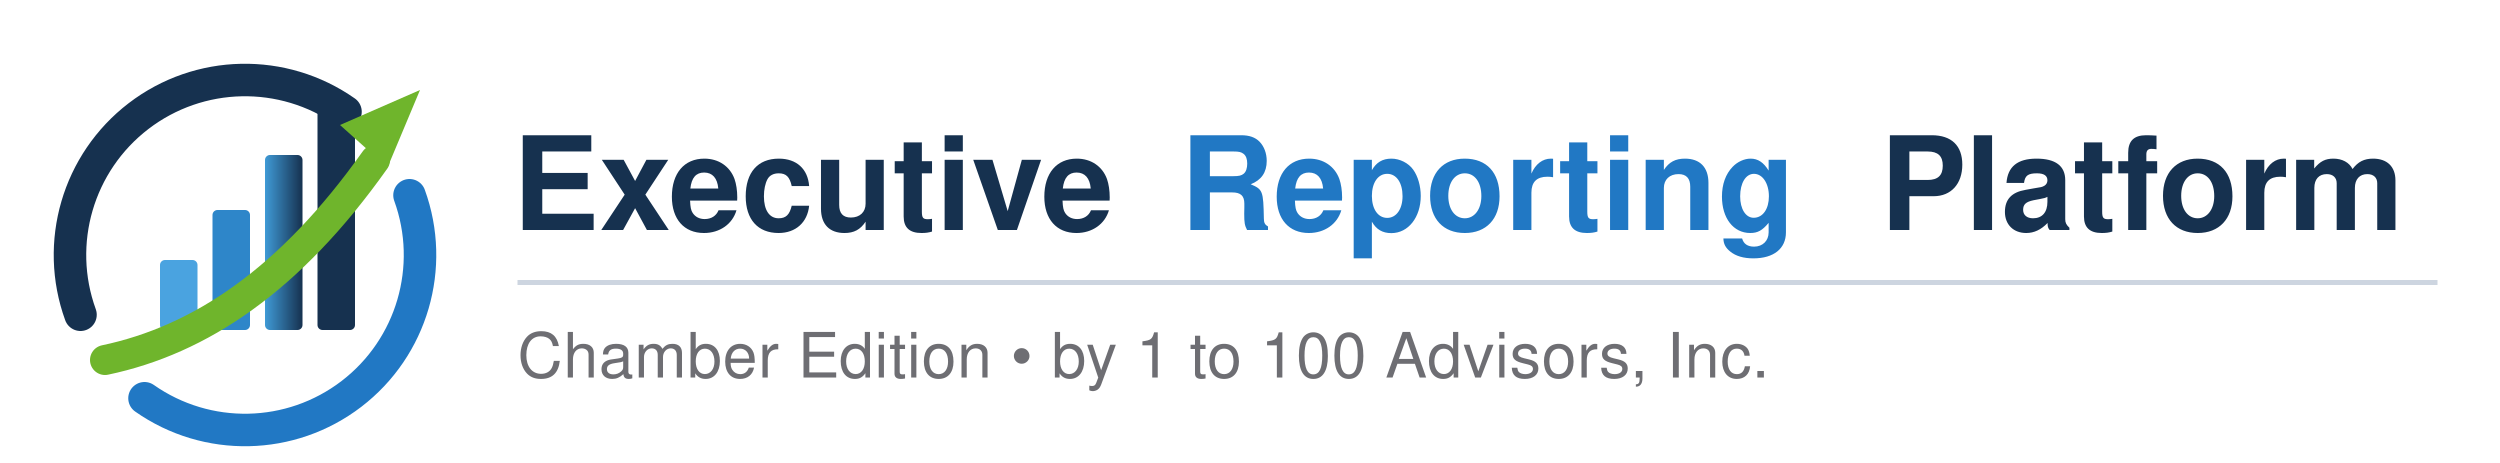
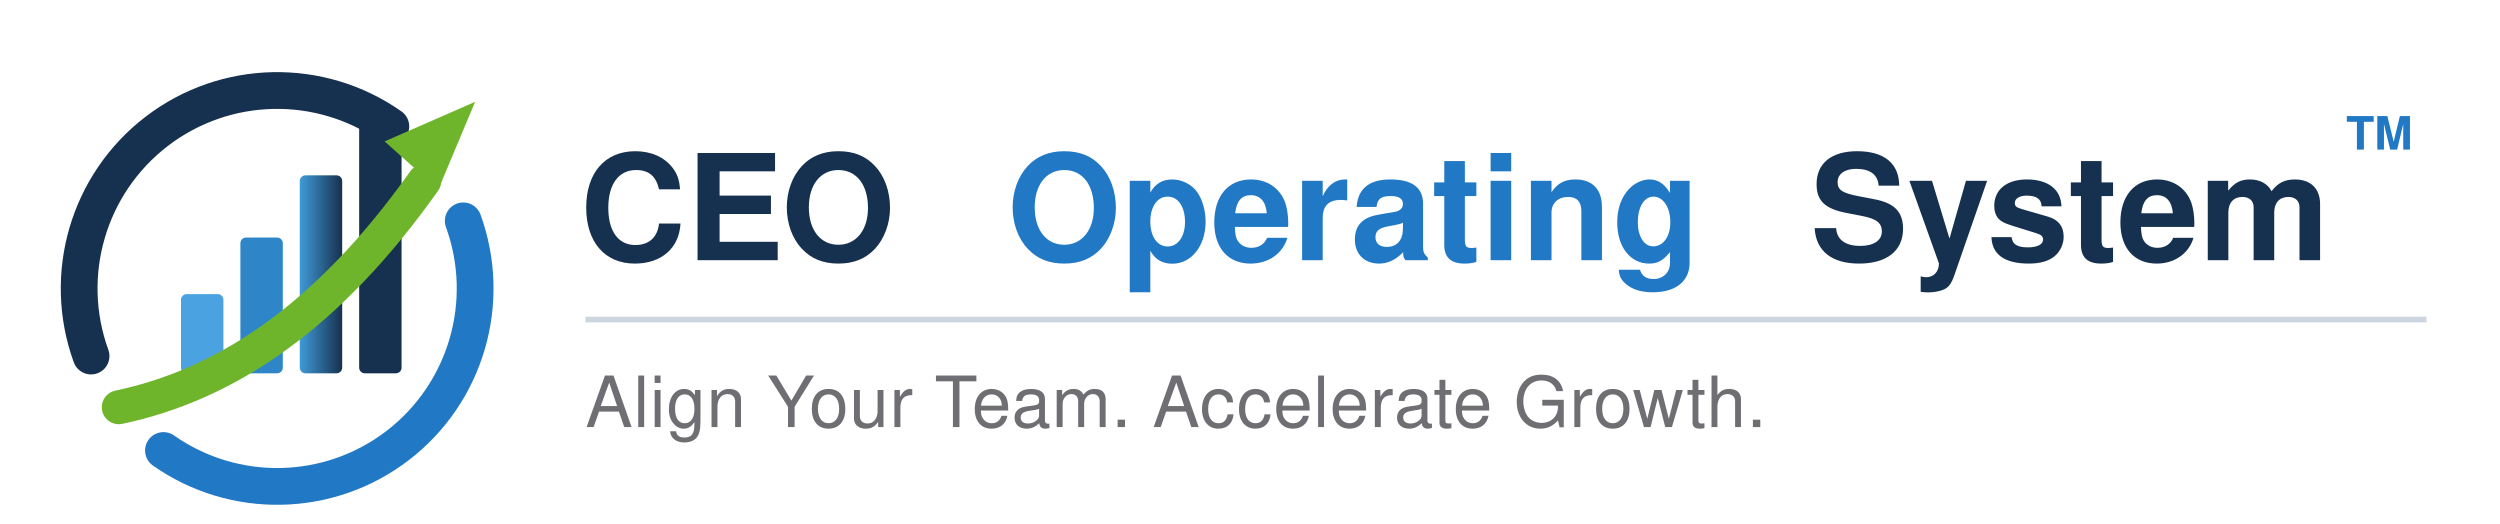
- <svg xmlns="http://www.w3.org/2000/svg" viewBox="0 0 1000 185" role="img" aria-label="Executive Reporting Platform — Chamber Edition by 1 to 100 Advisors, Inc.">
+ <svg xmlns="http://www.w3.org/2000/svg" viewBox="0 0 884 185" role="img" aria-label="CEO Operating System — Align Your Team. Accelerate Growth.">
  <defs>
    <linearGradient id="erp-bars" x1="0" y1="0" x2="1" y2="0">
      <stop offset="0" stop-color="#3f9ad6" />
      <stop offset="1" stop-color="#16314f" />
    </linearGradient>
  </defs>
  <g transform="translate(8, 12)">
    <path d="M 130.2 32.7 A 70 70 0 0 0 24.2 113.9" fill="none" stroke="#16314f" stroke-width="13" stroke-linecap="round" />
    <path d="M 49.8 147.3 A 70 70 0 0 0 155.8 66.1" fill="none" stroke="#2178c4" stroke-width="13" stroke-linecap="round" />
    <g>
      <rect x="56" y="92" width="15" height="28" rx="2" fill="#4aa3e0" />
      <rect x="77" y="72" width="15" height="48" rx="2" fill="#2e86c9" />
      <rect x="98" y="50" width="15" height="70" rx="2" fill="url(#erp-bars)" />
      <rect x="119" y="30" width="15" height="90" rx="2" fill="#16314f" />
    </g>
    <path d="M 34 132 C 72 124 108 100 142 52" fill="none" stroke="#6fb52c" stroke-width="12" stroke-linecap="round" />
    <path d="M 160 24 L 128 38 L 147 55 Z" fill="#6fb52c" />
  </g>
  <g font-family="-apple-system, BlinkMacSystemFont, 'SF Pro Display', 'Helvetica Neue', Helvetica, Arial, sans-serif">
-     <text x="205" y="92" font-size="52" font-weight="700" fill="#16314f">Executive</text>
-     <text x="472" y="92" font-size="52" font-weight="700" fill="#2178c4">Reporting</text>
-     <text x="752" y="92" font-size="52" font-weight="700" fill="#16314f">Platform</text>
-     <line x1="207" y1="113" x2="975" y2="113" stroke="#cdd5e0" stroke-width="2" />
-     <text x="207" y="151" font-size="25" font-weight="500" letter-spacing="0.3" fill="#6e6e73">Chamber Edition • by 1 to 100 Advisors, Inc.</text>
+     <text x="205" y="92" font-size="52" font-weight="700" fill="#16314f">CEO</text>
+     <text x="356" y="92" font-size="52" font-weight="700" fill="#2178c4">Operating</text>
+     <text x="640" y="92" font-size="52" font-weight="700" fill="#16314f">System</text>
+     <text x="828" y="60" font-size="26" font-weight="700" fill="#2178c4">™</text>
+     <line x1="207" y1="113" x2="858" y2="113" stroke="#cdd5e0" stroke-width="2" />
+     <text x="207" y="151" font-size="25" font-weight="500" letter-spacing="0.3" fill="#6e6e73">Align Your Team. Accelerate Growth.</text>
  </g>
</svg>
